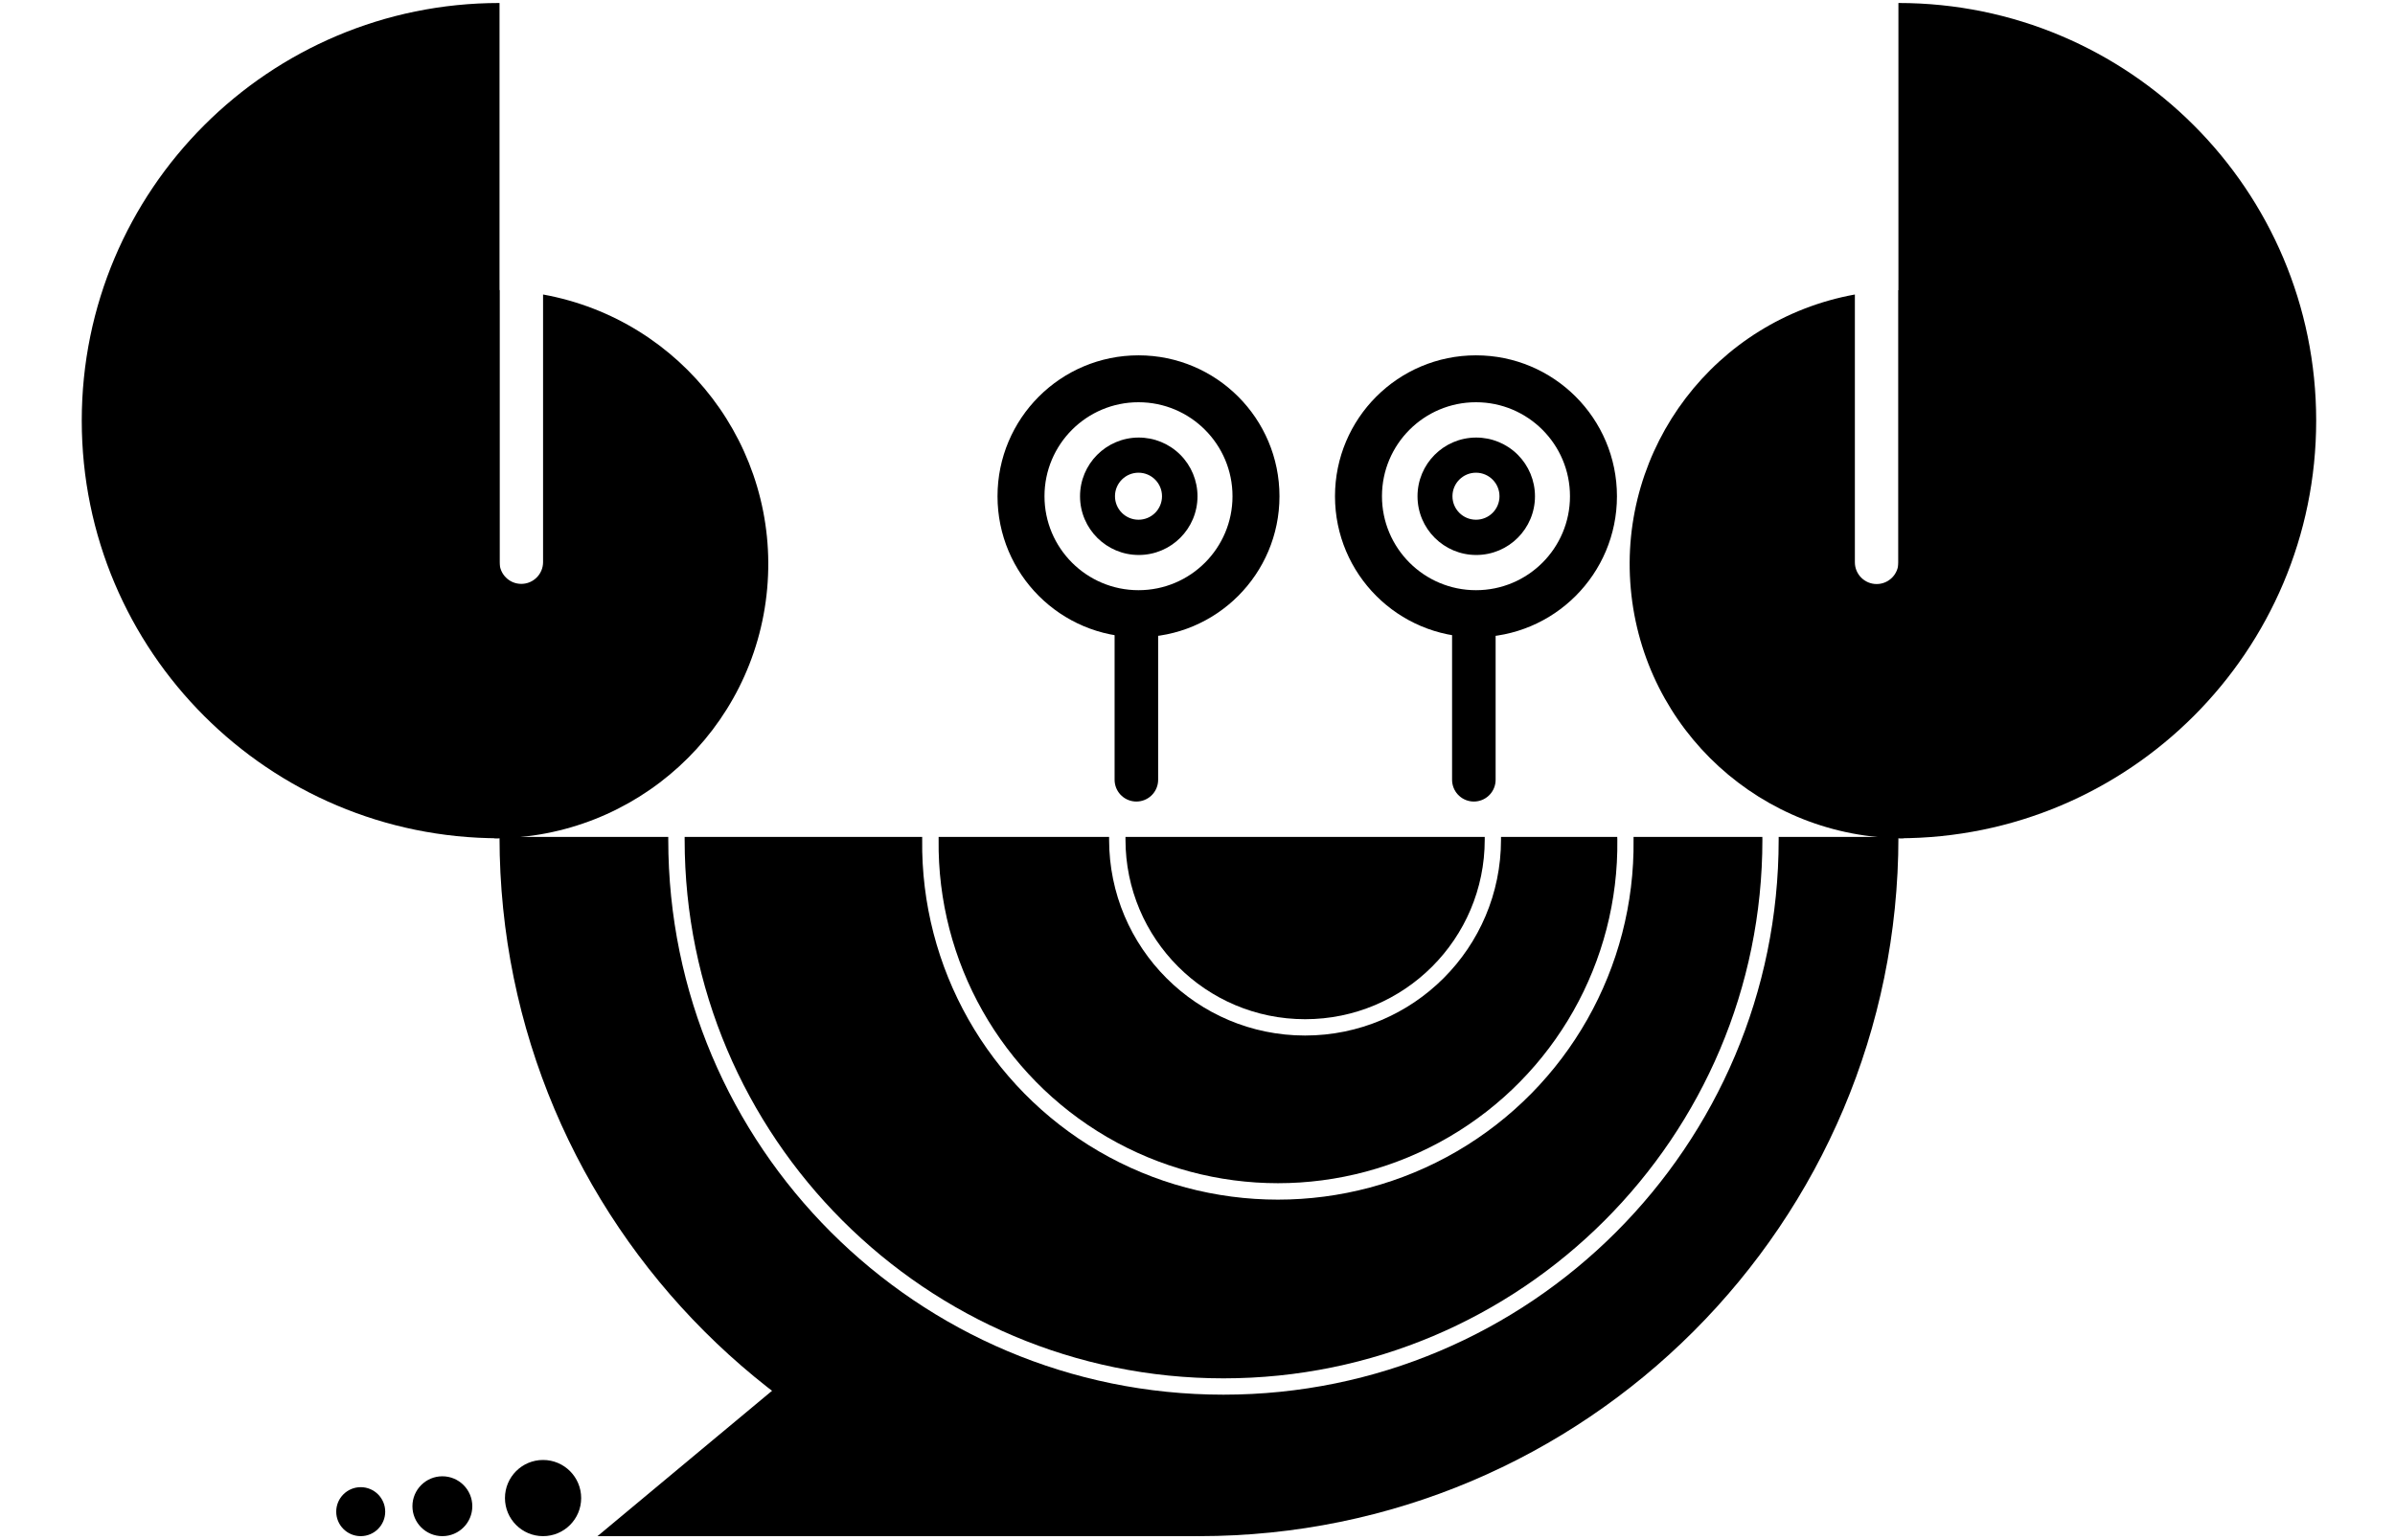
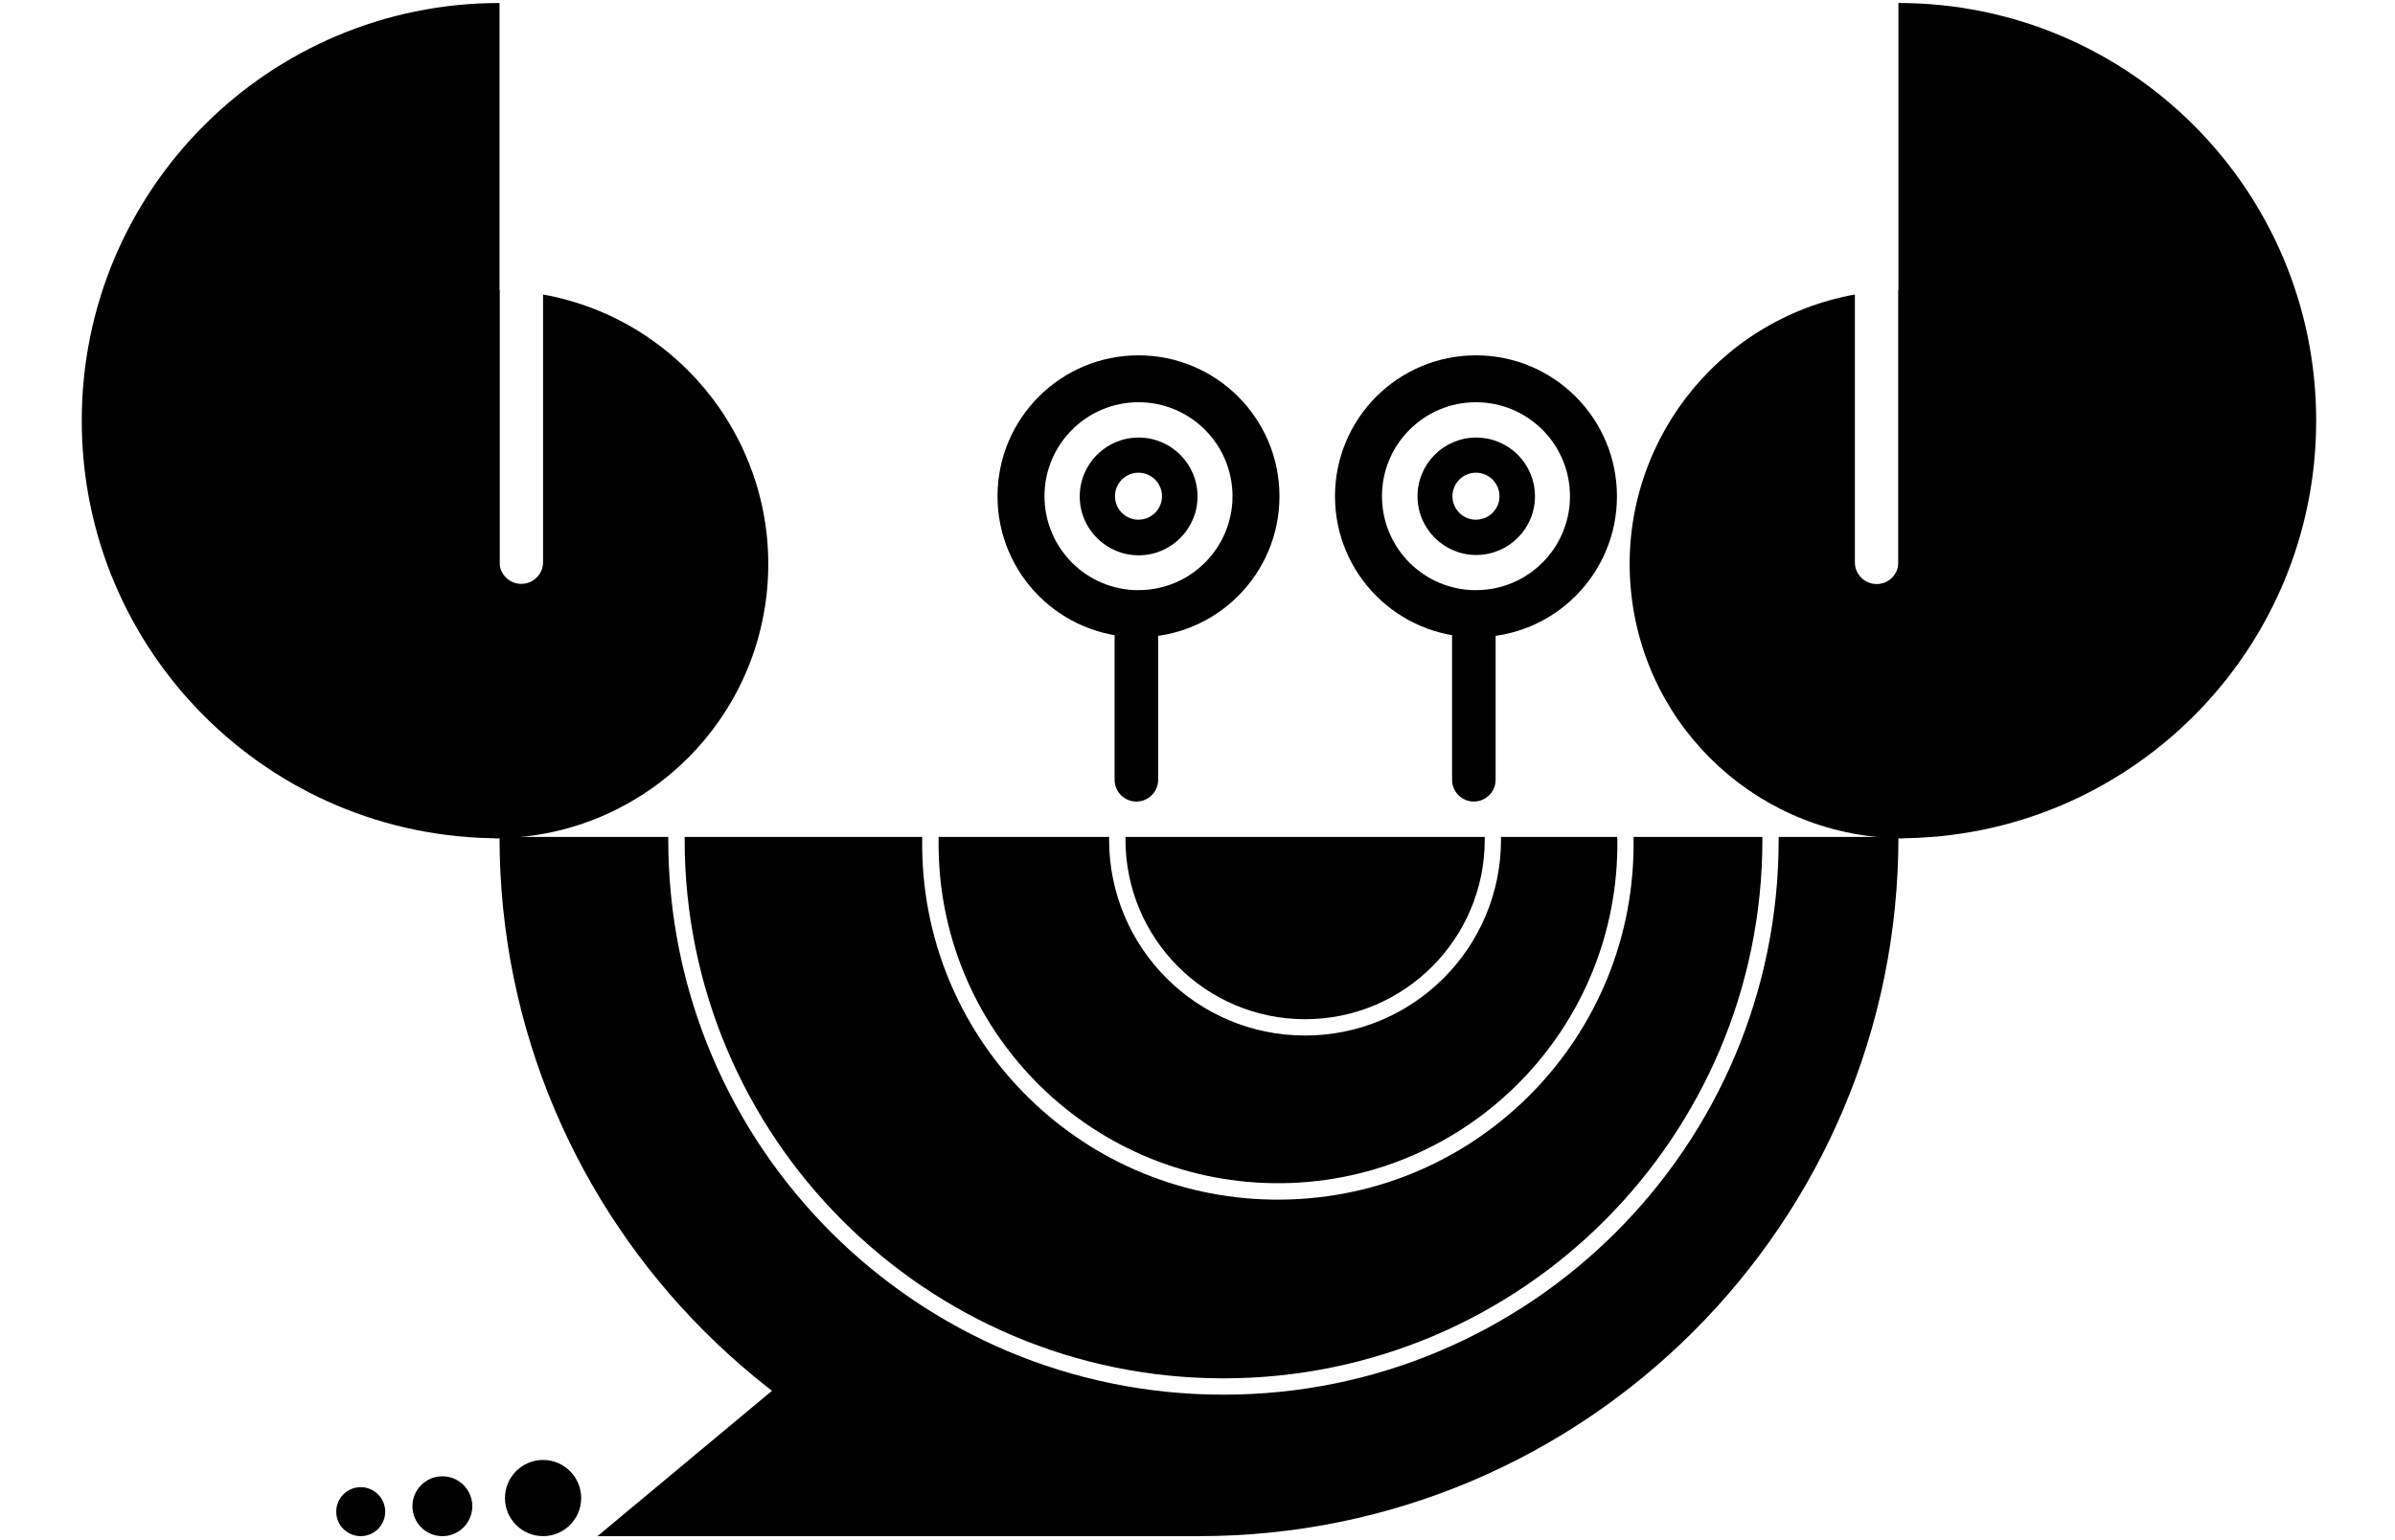
- <svg xmlns="http://www.w3.org/2000/svg" width="440" height="283" viewBox="0 0 440 283">
+ <svg xmlns="http://www.w3.org/2000/svg" id="Layer_1" data-name="Layer 1" viewBox="0 0 440 283">
  <defs>
    <style>.cls-1{fill:none;stroke:#000;stroke-linecap:round;stroke-miterlimit:10;stroke-width:8px;}</style>
  </defs>
-   <g id="Layer_1" data-name="Layer 1">
+   <g id="Layer_1-2" data-name="Layer 1">
    <polygon points="109.77 282.3 219.77 282.3 161.88 238.88 109.77 282.3" />
-     <path d="M209.16,65.3a25.9,25.9,0,1,0,25.9,25.9A25.9,25.9,0,0,0,209.16,65.3Zm0,43.16A17.27,17.27,0,1,1,226.43,91.2,17.26,17.26,0,0,1,209.16,108.46Z" />
-     <path d="M209.16,80.41A10.79,10.79,0,1,0,220,91.2,10.79,10.79,0,0,0,209.16,80.41Zm0,15.1a4.32,4.32,0,1,1,4.32-4.31A4.31,4.31,0,0,1,209.16,95.51Z" />
-     <path d="M271.16,65.3a25.9,25.9,0,1,0,25.9,25.9A25.9,25.9,0,0,0,271.16,65.3Zm0,43.16A17.27,17.27,0,1,1,288.43,91.2,17.26,17.26,0,0,1,271.16,108.46Z" />
-     <path d="M271.16,80.41A10.79,10.79,0,1,0,282,91.2,10.79,10.79,0,0,0,271.16,80.41Zm0,15.1a4.32,4.32,0,1,1,4.32-4.31A4.31,4.31,0,0,1,271.16,95.51Z" />
+     <path d="M209.16,65.3a25.9,25.9,0,1,0,25.9,25.9h0A25.91,25.91,0,0,0,209.16,65.3Zm0,43.16a17.27,17.27,0,1,1,17.27-17.27h0a17.26,17.26,0,0,1-17.26,17.26Z" />
+     <path d="M209.16,80.41a10.82,10.82,0,1,0,.05,0Zm0,15.1a4.32,4.32,0,1,1,4.32-4.32h0a4.31,4.31,0,0,1-4.31,4.31Z" />
+     <path d="M271.16,65.3a25.9,25.9,0,1,0,25.9,25.9h0A25.91,25.91,0,0,0,271.16,65.3Zm0,43.16a17.27,17.27,0,1,1,17.27-17.27h0a17.26,17.26,0,0,1-17.26,17.26Z" />
+     <path d="M271.16,80.41A10.79,10.79,0,1,0,282,91.2a10.79,10.79,0,0,0-10.84-10.79Zm0,15.1a4.32,4.32,0,1,1,4.32-4.32h0a4.31,4.31,0,0,1-4.31,4.31Z" />
    <line class="cls-1" x1="208.77" y1="113.3" x2="208.77" y2="143.3" />
    <line class="cls-1" x1="270.77" y1="113.3" x2="270.77" y2="143.3" />
    <path d="M91.77.55a76.75,76.75,0,0,0,0,153.5Z" />
-     <path d="M99.77,54.12V103.3a4,4,0,0,1-8,0v-50c-.33,0-.66,0-1,0V154.05a50.37,50.37,0,0,0,9-99.93Z" />
+     <path d="M99.77,54.12V103.3a4,4,0,0,1-8,0v-50h-1V154.05a50.37,50.37,0,0,0,9-99.93Z" />
    <path d="M348.77.55a76.75,76.75,0,0,1,0,153.5Z" />
-     <path d="M348.77,53.33v50a4,4,0,1,1-8,0V54.12a50.37,50.37,0,0,0,9,99.93V53.3Z" />
+     <path d="M348.77,53.33v50a4,4,0,0,1-8,0V54.12a50.37,50.37,0,0,0,9,99.93V53.3Z" />
    <circle cx="99.77" cy="275.3" r="7" />
    <circle cx="81.27" cy="276.8" r="5.5" />
    <circle cx="66.27" cy="277.8" r="4.5" />
  </g>
  <g id="Layer_5" data-name="Layer 5">
-     <path d="M326.77,153.8v.5a102,102,0,1,1-204,0c0-.16,0-.33,0-.5h-31a128.5,128.5,0,0,0,257,0Z" />
-     <path d="M323.77,153.8H300.11c0,.17,0,.34,0,.5a65.35,65.35,0,1,1-130.69,0c0-.16,0-.33,0-.5H125.78c0,.17,0,.34,0,.5a99,99,0,1,0,198,0Z" />
-     <path d="M206.77,154.3a33,33,0,1,0,66,0c0-.16,0-.33,0-.5h-66C206.78,154,206.77,154.14,206.77,154.3Z" />
-     <path d="M297.11,153.8H275.76c0,.17,0,.34,0,.5a36,36,0,1,1-72,0c0-.16,0-.33,0-.5H172.44c0,.17,0,.34,0,.5a62.35,62.35,0,1,0,124.69,0C297.12,154.14,297.11,154,297.11,153.8Z" />
+     <path d="M326.77,153.8v.5a102,102,0,1,1-204,0v-.5h-31a128.5,128.5,0,0,0,257,0Z" />
+     <path d="M323.77,153.8H300.11v.5a65.35,65.35,0,0,1-130.69,1.62q0-.81,0-1.62v-.5H125.78v.5a99,99,0,1,0,198,0Z" />
+     <path d="M206.77,154.3a33,33,0,1,0,66,0v-.5h-66C206.78,154,206.77,154.14,206.77,154.3Z" />
+     <path d="M297.11,153.8H275.76v.5a36,36,0,0,1-72,0v-.5H172.44v.5a62.35,62.35,0,0,0,124.69,1.58c0-.53,0-1,0-1.58C297.12,154.14,297.11,154,297.11,153.8Z" />
  </g>
</svg>
